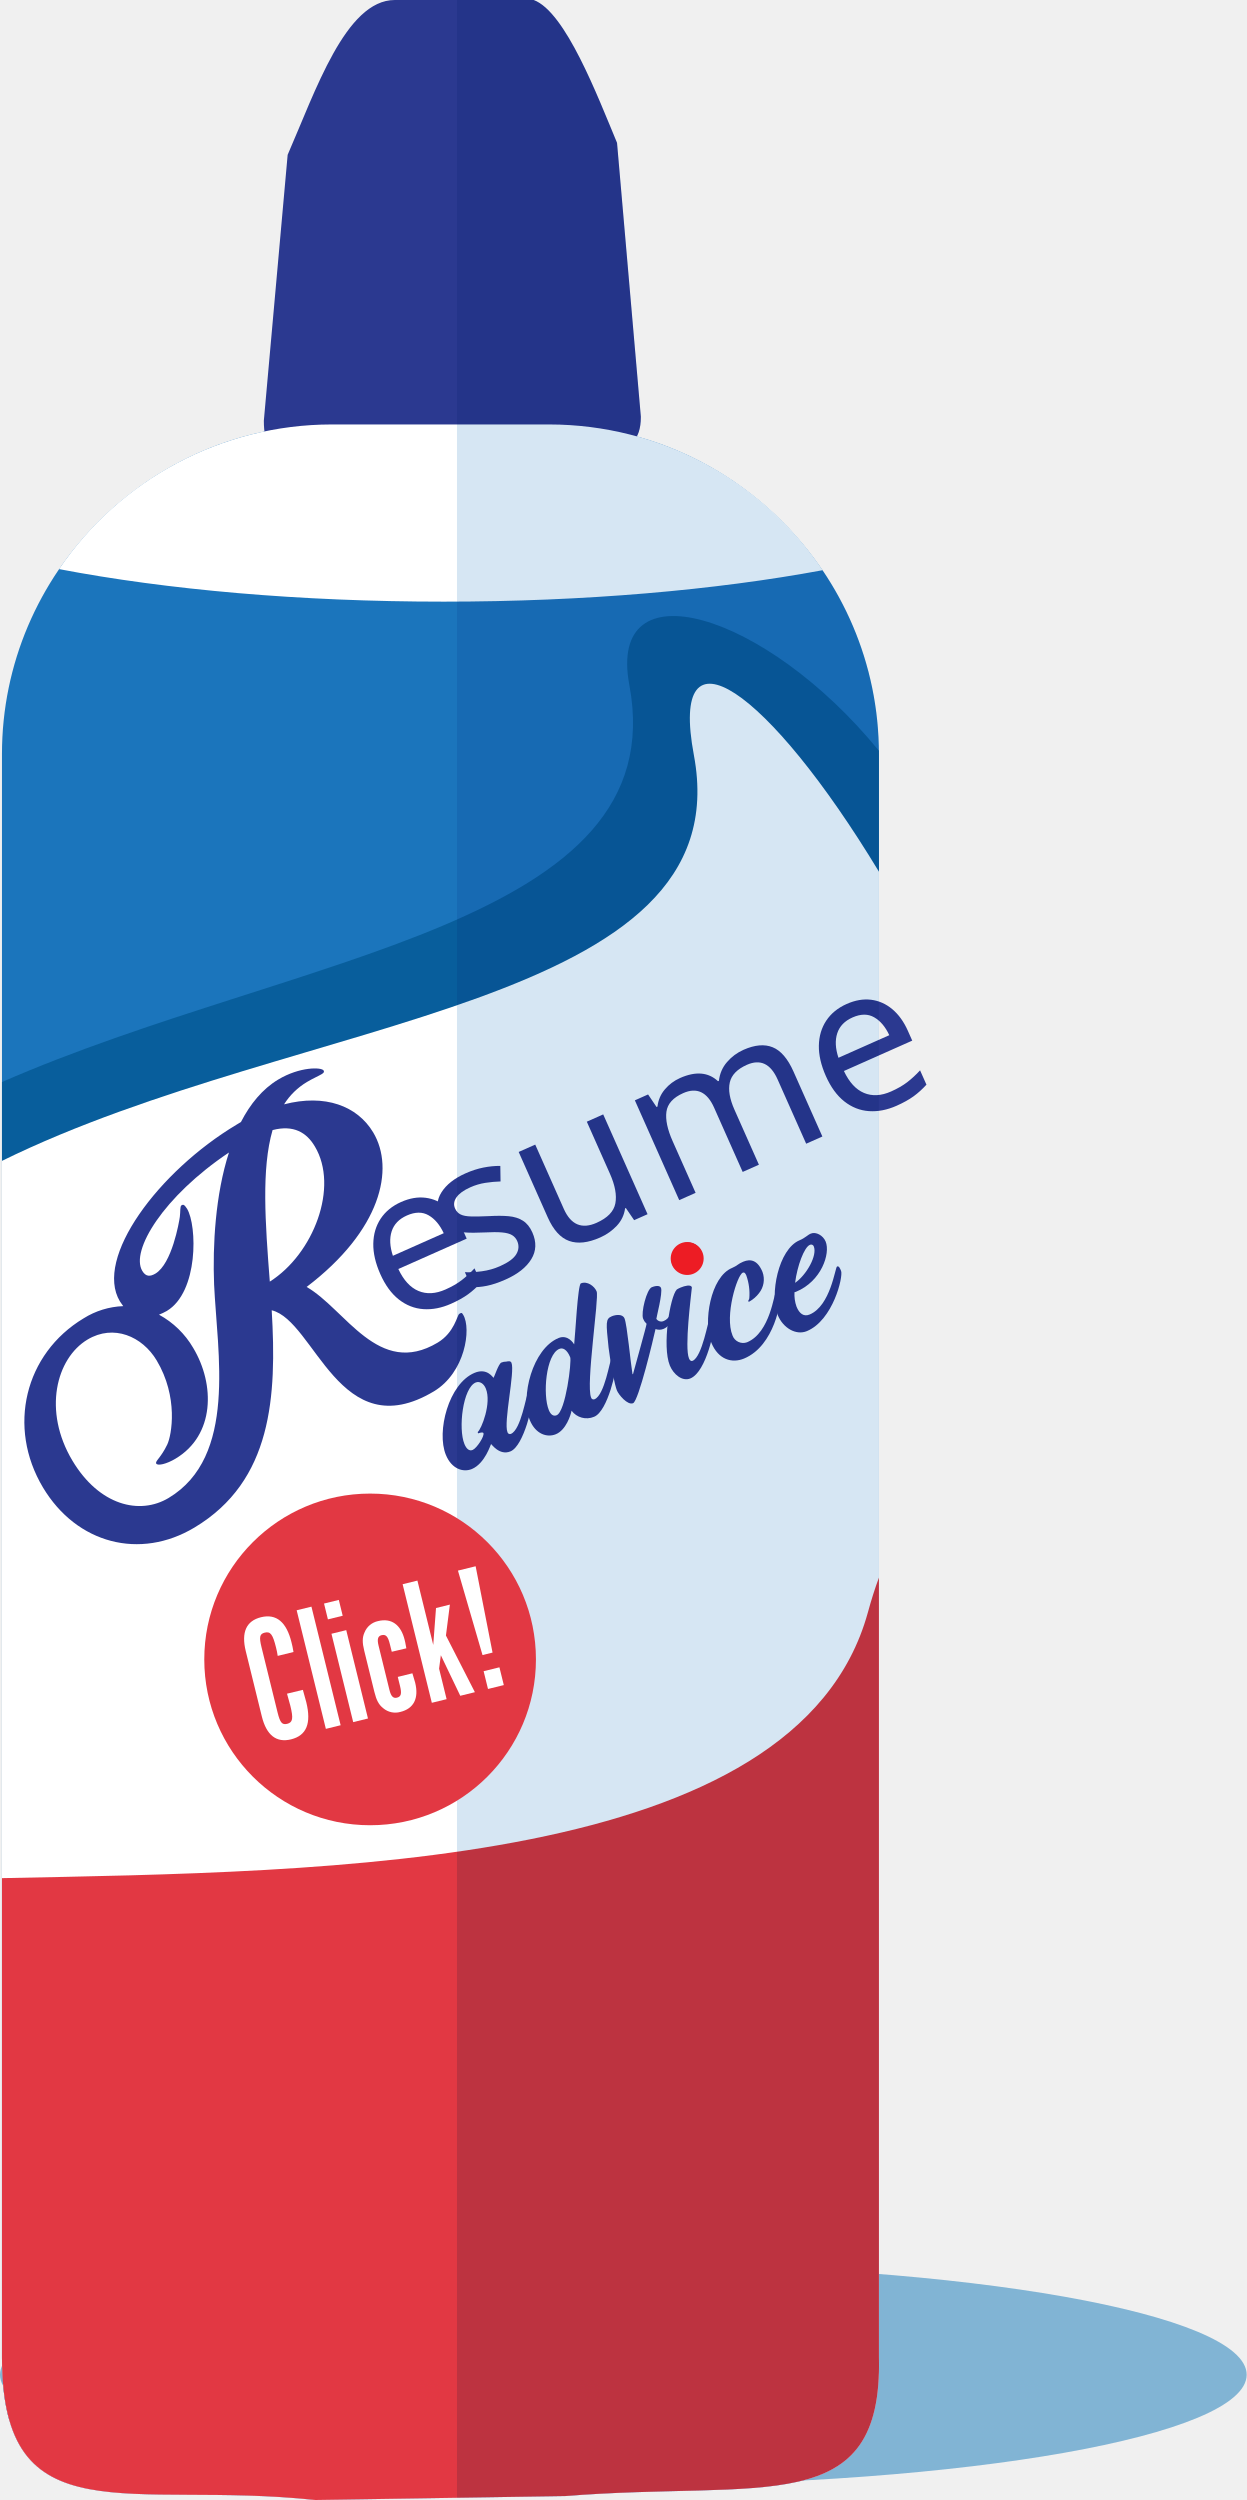
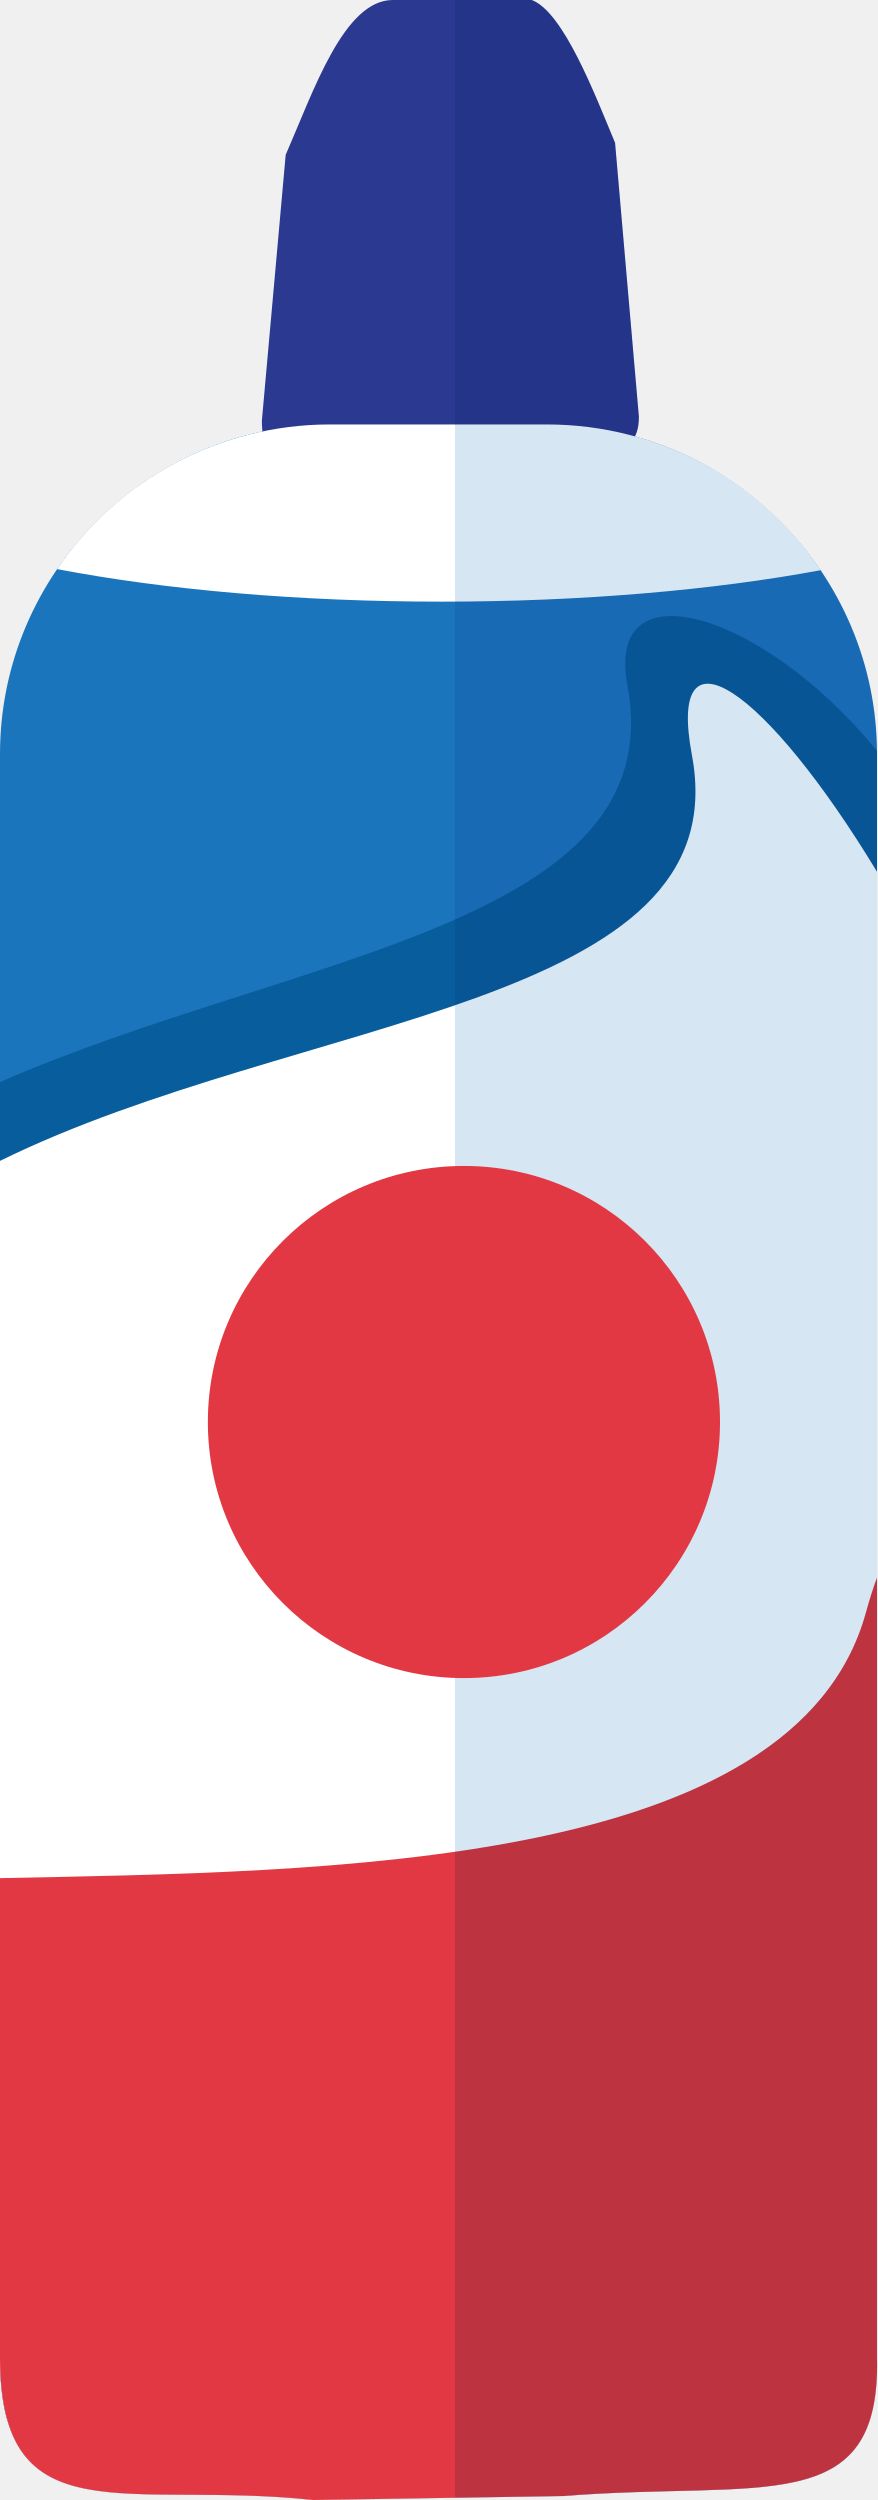
- <svg xmlns="http://www.w3.org/2000/svg" viewBox="0 0 449.63 901.69">
+ <svg xmlns="http://www.w3.org/2000/svg" viewBox="0 0 316.34 901.69">
  <defs>
-     <style>.cls-1{isolation:isolate;}.cls-2{fill:#81b4d4;}.cls-10,.cls-3{fill:#1b75bc;}.cls-4,.cls-7{fill:#2b3990;}.cls-5{fill:#085e9c;}.cls-6{fill:#fff;}.cls-7{font-size:73.49px;font-family:CornerStoreJF, CornerStoreJF;}.cls-8{letter-spacing:-0.01em;}.cls-9{fill:#e23843;}.cls-10{opacity:0.18;mix-blend-mode:multiply;}.cls-11{fill:#ed1c24;}</style>
+     <style>.cls-1{isolation:isolate;}.cls-2,.cls-7{fill:#1b75bc;}.cls-3{fill:#2b3990;}.cls-4{fill:#085e9c;}.cls-5{fill:#fff;}.cls-6{fill:#e23843;}.cls-7{opacity:0.18;mix-blend-mode:multiply;}</style>
  </defs>
  <g class="cls-1">
    <g id="Layer_2" data-name="Layer 2">
      <g id="Layer_7" data-name="Layer 7">
-         <ellipse class="cls-2" cx="224.82" cy="856.51" rx="224.82" ry="39.83" />
-         <path class="cls-3" d="M203.94,900.26l-90.17,1.43C46.51,894.53.71,915.5.71,850.16V271.94c0-65.34,53.46-118.79,118.79-118.79h78.72C263.56,153.14,317,206.6,317,271.94V850.16C318.44,908.85,275.51,894.53,203.94,900.26Z" />
-         <path class="cls-4" d="M196.79,160.3l-73,1.43c-17.72,0-28.63,7.7-28.63-10l8.59-95.89C113.77,32.92,124.68,0,142.4,0h50.09c11.45,4.29,22.9,34.35,30.06,51.53l8.59,98.76C231.14,168,214.51,160.3,196.79,160.3Z" />
-         <path class="cls-5" d="M317,270.79c-41-50.23-98.19-67.15-90-23.7C243.24,333.92,106.59,344,.71,390.26V850.16c0,9.16.9,16.62,2.63,22.7,19.47,9.77,52.72,3.53,94.12,7.93l90.17-1.43c71.56-5.73,114.5,8.59,113.07-50.09L317,550.18V271.94C317,271.55,317,271.17,317,270.79Z" />
-         <path class="cls-6" d="M250.27,272.38C267.4,363.75,108.21,365.79.71,418.7V850.16c0,65.34,45.8,44.37,113.07,51.53l90.17-1.43c71.56-5.73,114.5,8.59,113.07-50.09V314.41C277,248.27,241.06,223.24,250.27,272.38Z" />
-         <path class="cls-4" d="M110.59,464.17c14,8,25.9,32.87,47.27,20.08,6.1-3.66,7-9.91,7.79-10.37s.89-.53,1.42.36c3,5,.72,20.82-10.6,27.6-34,20.33-42.89-25.46-58.47-29.26,1.83,31,.23,61.55-27.88,78.38-19.59,11.73-42.44,5.89-54.62-14.46-13-21.75-6.59-48.23,14.65-61a28.84,28.84,0,0,1,14.29-4.41c-.38-.64-.81-1.07-1.19-1.71-9.37-15.64,13.92-46.87,42-63.7l1.65-1c3.36-6.51,7.74-11.89,13.46-15.32,7.76-4.65,15.61-4.51,16.38-3.24.3.51,0,.86-.76,1.32-1.14.69-3.21,1.57-5.24,2.79a24.71,24.71,0,0,0-8.29,8.08c14.8-3.85,26.44.58,32.15,10.12C142.46,421.59,137.43,443.77,110.59,464.17Zm-59.28-5.8c1.29,2.16,2.82,2.11,4.73,1,6-3.58,8.56-18.6,8.82-20.48s0-3.79.61-4.17,1-.28,2,1.25c3.66,6.1,4.14,30-7.3,36.86a22.15,22.15,0,0,1-2.82,1.34,32,32,0,0,1,12.34,12c7.92,13.23,7.78,31.46-6.34,39.91-3.31,2-6.51,2.69-7,1.8S58,525.87,60.33,521c1.6-3.38,4.08-17.13-3.84-30.36C51.31,482,41,477.5,31.58,483.14c-11.32,6.78-16.19,25.76-5.45,43.7C35.8,543,50.37,546.53,60.8,540.29c24.8-14.85,17.56-52.33,16.42-77-.55-14.19.46-32.41,5.36-47.61C58.91,431.53,47,451.12,51.31,458.37Zm47-50.78c-4.05,14-2.65,33.38-1,54.66,15.8-10,25-34.15,16.24-48.77C110.61,408.51,105.94,405.61,98.31,407.59Z" />
-         <text class="cls-7" transform="translate(141.35 478.91) rotate(-23.96)">e<tspan class="cls-8" x="28.37" y="0">s</tspan>
-           <tspan x="61.73" y="0">ume</tspan>
-         </text>
-         <path class="cls-6" d="M160.05,217c51,0,98.15-4.2,136.65-11.34a118.92,118.92,0,0,0-98.48-52.57H119.5a118.91,118.91,0,0,0-98.21,52.17C60.17,212.69,108.14,217,160.05,217Z" />
-         <path class="cls-9" d="M203.94,900.26c71.56-5.73,114.5,8.59,113.07-50.09V569q-2.15,5.82-4,12.61C287.47,674.26,118.35,675,.71,677.4V850.16c0,65.34,45.8,44.37,113.07,51.53Z" />
-         <path class="cls-4" d="M184.11,523.48c-4,1.65-6.87-2.71-7-2.64s-2.17,7-6.91,9c-3.14,1.3-7.29,0-9.38-5.08-3.47-8.4,1-25.75,10.37-29.62,4.63-1.91,6.65,1.87,6.83,1.8s1.78-5.08,2.81-5.5a4.33,4.33,0,0,1,1.8-.34c.62-.12,1.52-.36,1.85.44,1.3,3.14-2.91,21.46-1.45,25a.91.91,0,0,0,1.26.62c3.66-1.51,5.48-14.1,6.05-14.33s1.14.66,1.59,1.75S189.08,521.43,184.11,523.48Zm-12.53-24.85c-4.63,1.91-6.38,16.61-4.07,22.21.75,1.83,1.81,2.6,2.95,2.13,1.49-.61,4.35-5,3.9-6.09-.19-.46-1.44-.08-1.89.11l-.19-.46c1.32-1,5.11-10.46,2.94-15.72C174.49,499,173,498.07,171.58,498.63Z" />
-         <path class="cls-4" d="M213.19,504.05a.91.91,0,0,0,1.26.62c3.66-1.51,5.48-14.1,6-14.31s1.2.64,1.65,1.73S219.3,509,214.27,511a6.81,6.81,0,0,1-8.13-2.2c-.28,1.59-2,7-5.66,8.49-3.14,1.3-7.29,0-9.39-5.08-3.47-8.4,1-25.75,10.37-29.62,3.26-1.34,5.36,1.8,5.63,2.29.41-3.38,1.28-21.52,2.42-22,2.29-.94,4.91,1,5.69,2.93C216.13,468.08,211.26,499.37,213.19,504.05Zm-11.45-17.54c-4.86,2-6.05,16.6-3.79,22.09.66,1.6,1.63,2.34,2.83,1.84,3.26-1.34,5.46-19.5,4.87-20.93C204.45,486.6,202.89,486,201.74,486.52Z" />
-         <path class="cls-4" d="M239.34,479.29a3.93,3.93,0,0,1-2.91.07c-.74,3.38-6.09,25.91-8.09,26.74s-5.21-3.06-5.84-4.61c-.73-1.77-2.23-9-3-15.43-.93-9-1.13-10.36,1.15-11.31,1.37-.57,3.89-.94,4.6.78.94,2.29,2.21,16.2,2.87,20.08h.19c.5-1.88,5-17.9,4.89-18.13-.19-.46-.61-.35-1.23-1.83-.87-2.11,1.24-10.61,3.12-11.39.8-.33,2.84-.9,3.31.24.71,1.71-1.74,11-1.67,11.18a2.14,2.14,0,0,0,2.72.75c2.11-.87,3-3.72,3.3-3.83s.41,0,.53.32C243.58,473.53,242.43,478,239.34,479.29Z" />
-         <path class="cls-4" d="M249,497.17c-2.86,1.18-6.05-1.38-7.4-4.64-2.88-7,.09-25,2.51-27.44a8.32,8.32,0,0,1,1.44-.73c1.43-.59,3.55-1.13,3.95-.16a1,1,0,0,1,0,.53c-.26,2.78-2.65,21.28-1,25.22.35.86.84,1.06,1.29.87,3.54-1.46,5.65-15,6.17-15.18s1.23,1,1.56,1.83C257.93,478.5,254.93,494.71,249,497.17Zm.53-38.39a5.22,5.22,0,0,1-7-2.61,5.94,5.94,0,0,1,3.37-7.54,5.22,5.22,0,0,1,7,2.61A5.94,5.94,0,0,1,249.53,458.77Z" />
-         <path class="cls-4" d="M268.35,490c-4.28,1.77-9.23.47-11.78-5.7-3-7.25-.39-23.78,7.5-27,1.83-.75,2.13-1.48,4-2.24,2.63-1.08,5.17-.59,6.94,3.69a7.9,7.9,0,0,1-1.25,7.67,11.51,11.51,0,0,1-3.43,3c-.4.17-.39,0-.46-.14s.21-.29.38-1a19.69,19.69,0,0,0-1.07-8.25c-.33-.8-.71-1.24-1.29-1-2,.83-6.61,15.57-3.69,22.65a4.09,4.09,0,0,0,5.22,2.46c8.46-3.49,9.74-17.86,10.43-18.14s1.23,1,1.51,1.72C281.76,468.67,279.55,485.36,268.35,490Z" />
-         <path class="cls-4" d="M291,480.11c-3.88,1.6-8.54-1.09-10.47-5.77-3-7.25.2-23.82,7.85-27,2.06-.85,2.88-1.93,4.08-2.42,1.83-.75,4.41.65,5.33,2.88,1.77,4.29-1.51,14.33-10.7,18.12a1.69,1.69,0,0,1-.54.16,13.33,13.33,0,0,0,.73,5.18c1,2.51,2.61,3.74,4.72,2.86,7.6-3.14,9.21-17,9.9-17.32s1.11.75,1.46,1.6C304.18,460.48,300.44,476.2,291,480.11ZM292.08,449c-2,.83-4.53,7.49-5.31,13.69,4.11-2.83,8.09-9.89,6.74-13.15A1,1,0,0,0,292.08,449Z" />
-         <path class="cls-10" d="M317,271.94c0-54.45-37.13-100.65-87.33-114.53a14.83,14.83,0,0,0,1.45-7.13l-8.59-98.76C215.39,34.35,203.94,4.29,192.49,0H164.82V900.88l39.12-.62c71.56-5.73,114.5,8.59,113.07-50.09Z" />
-         <ellipse class="cls-11" cx="247.85" cy="453.91" rx="5.94" ry="5.94" />
-         <circle class="cls-9" cx="133.49" cy="598.51" r="59.81" />
-         <path class="cls-6" d="M109.24,609.49c.63,2.29.94,3.3,1.23,4.46,1.88,7.63.1,12-5.48,13.39-5.33,1.31-8.88-1.49-10.56-8.28l-5.79-23.53c-1.67-6.8.17-10.92,5.51-12.24q8.28-2,11,9.12c.25,1,.43,1.73.71,3.43l-5.7,1.4a27,27,0,0,0-.6-3c-1.17-4.75-2-5.89-4.06-5.39-1.84.45-2.09,1.54-1.18,5.25l5.79,23.53c.92,3.72,1.64,4.56,3.48,4.11,2-.5,2.26-1.92,1.14-6.47-.32-1.28-.66-2.42-1.21-4.4Z" />
-         <path class="cls-6" d="M107,580.79l5.33-1.31,10.53,42.77-5.33,1.31Z" />
-         <path class="cls-6" d="M123.6,582.76l-5.33,1.31-1.4-5.71,5.33-1.31Zm9.12,37.06-5.33,1.31-7.84-31.87,5.33-1.31Z" />
-         <path class="cls-6" d="M141.3,595.75l-.32-1.28-.35-1.41c-.69-2.82-1.42-3.66-3-3.29-1.35.33-1.66,1.43-1.1,3.74l3.93,16c.57,2.31,1.36,3.13,2.71,2.8,1.53-.38,1.79-1.46,1.09-4.28l-.35-1.41-.44-1.8,5.27-1.3c.74,2.47.77,2.6,1,3.37,1.39,5.64-.49,9.37-5.33,10.56a6.72,6.72,0,0,1-6.18-1.33c-1.6-1.24-2.46-2.86-3.2-5.88l-3.65-14.81c-.74-3-.74-4.85.11-6.69a6.73,6.73,0,0,1,4.86-4.05c4.78-1.18,8.24,1.24,9.61,6.82.16.64.21.83.6,3Z" />
-         <path class="cls-6" d="M171.28,610.33l-5.27,1.3L159,597l-.63,4.85,2.71,11-5.33,1.31-10.53-42.77,5.33-1.31,5.71,23.21,1-13.31,5-1.24-1.42,11.16Z" />
-         <path class="cls-6" d="M165.17,566.48l6.38-1.57,6.1,31.14-3.62.89Zm9.26,36.28,5.7-1.4,1.58,6.41-5.7,1.4Z" />
+         <path class="cls-2" d="M203.24,900.26l-90.17,1.43C45.8,894.53,0,915.5,0,850.16V271.94C0,206.6,53.46,153.14,118.79,153.14h78.72c65.34,0,118.79,53.46,118.79,118.79V850.16C317.74,908.85,274.8,894.53,203.24,900.26Z" />
+         <path class="cls-3" d="M196.08,160.3l-73,1.43c-17.72,0-28.63,7.7-28.63-10l8.59-95.89C113.07,32.92,124,0,141.69,0h50.09c11.45,4.29,22.9,34.35,30.06,51.53l8.59,98.76C230.43,168,213.8,160.3,196.08,160.3Z" />
+         <path class="cls-4" d="M316.29,270.79c-41-50.23-98.19-67.15-90-23.7C242.54,333.92,105.88,344,0,390.26V850.16c0,9.16.9,16.62,2.63,22.7,19.47,9.77,52.72,3.53,94.12,7.93l90.17-1.43c71.56-5.73,114.5,8.59,113.07-50.09l16.32-279.09V271.94C316.31,271.55,316.3,271.17,316.29,270.79Z" />
+         <path class="cls-5" d="M249.56,272.38C266.69,363.75,107.5,365.79,0,418.7V850.16c0,65.34,45.8,44.37,113.07,51.53l90.17-1.43c71.56-5.73,114.5,8.59,113.07-50.09V314.41C276.24,248.27,240.35,223.24,249.56,272.38Z" />
+         <path class="cls-5" d="M159.35,217c51,0,98.15-4.2,136.65-11.34a118.92,118.92,0,0,0-98.48-52.57H118.79a118.91,118.91,0,0,0-98.21,52.17C59.47,212.69,107.43,217,159.35,217Z" />
+         <path class="cls-6" d="M203.24,900.26c71.56-5.73,114.5,8.59,113.07-50.09V569q-2.15,5.82-4,12.61C286.77,674.26,117.65,675,0,677.4V850.16c0,65.34,45.8,44.37,113.07,51.53Z" />
+         <path class="cls-7" d="M316.31,271.94c0-54.45-37.13-100.65-87.33-114.53a14.83,14.83,0,0,0,1.45-7.13l-8.59-98.76C214.69,34.35,203.24,4.29,191.79,0H164.11V900.88l39.12-.62c71.56-5.73,114.5,8.59,113.07-50.09Z" />
+         <circle class="cls-6" cx="167.33" cy="512.89" r="92.36" />
      </g>
    </g>
  </g>
</svg>
